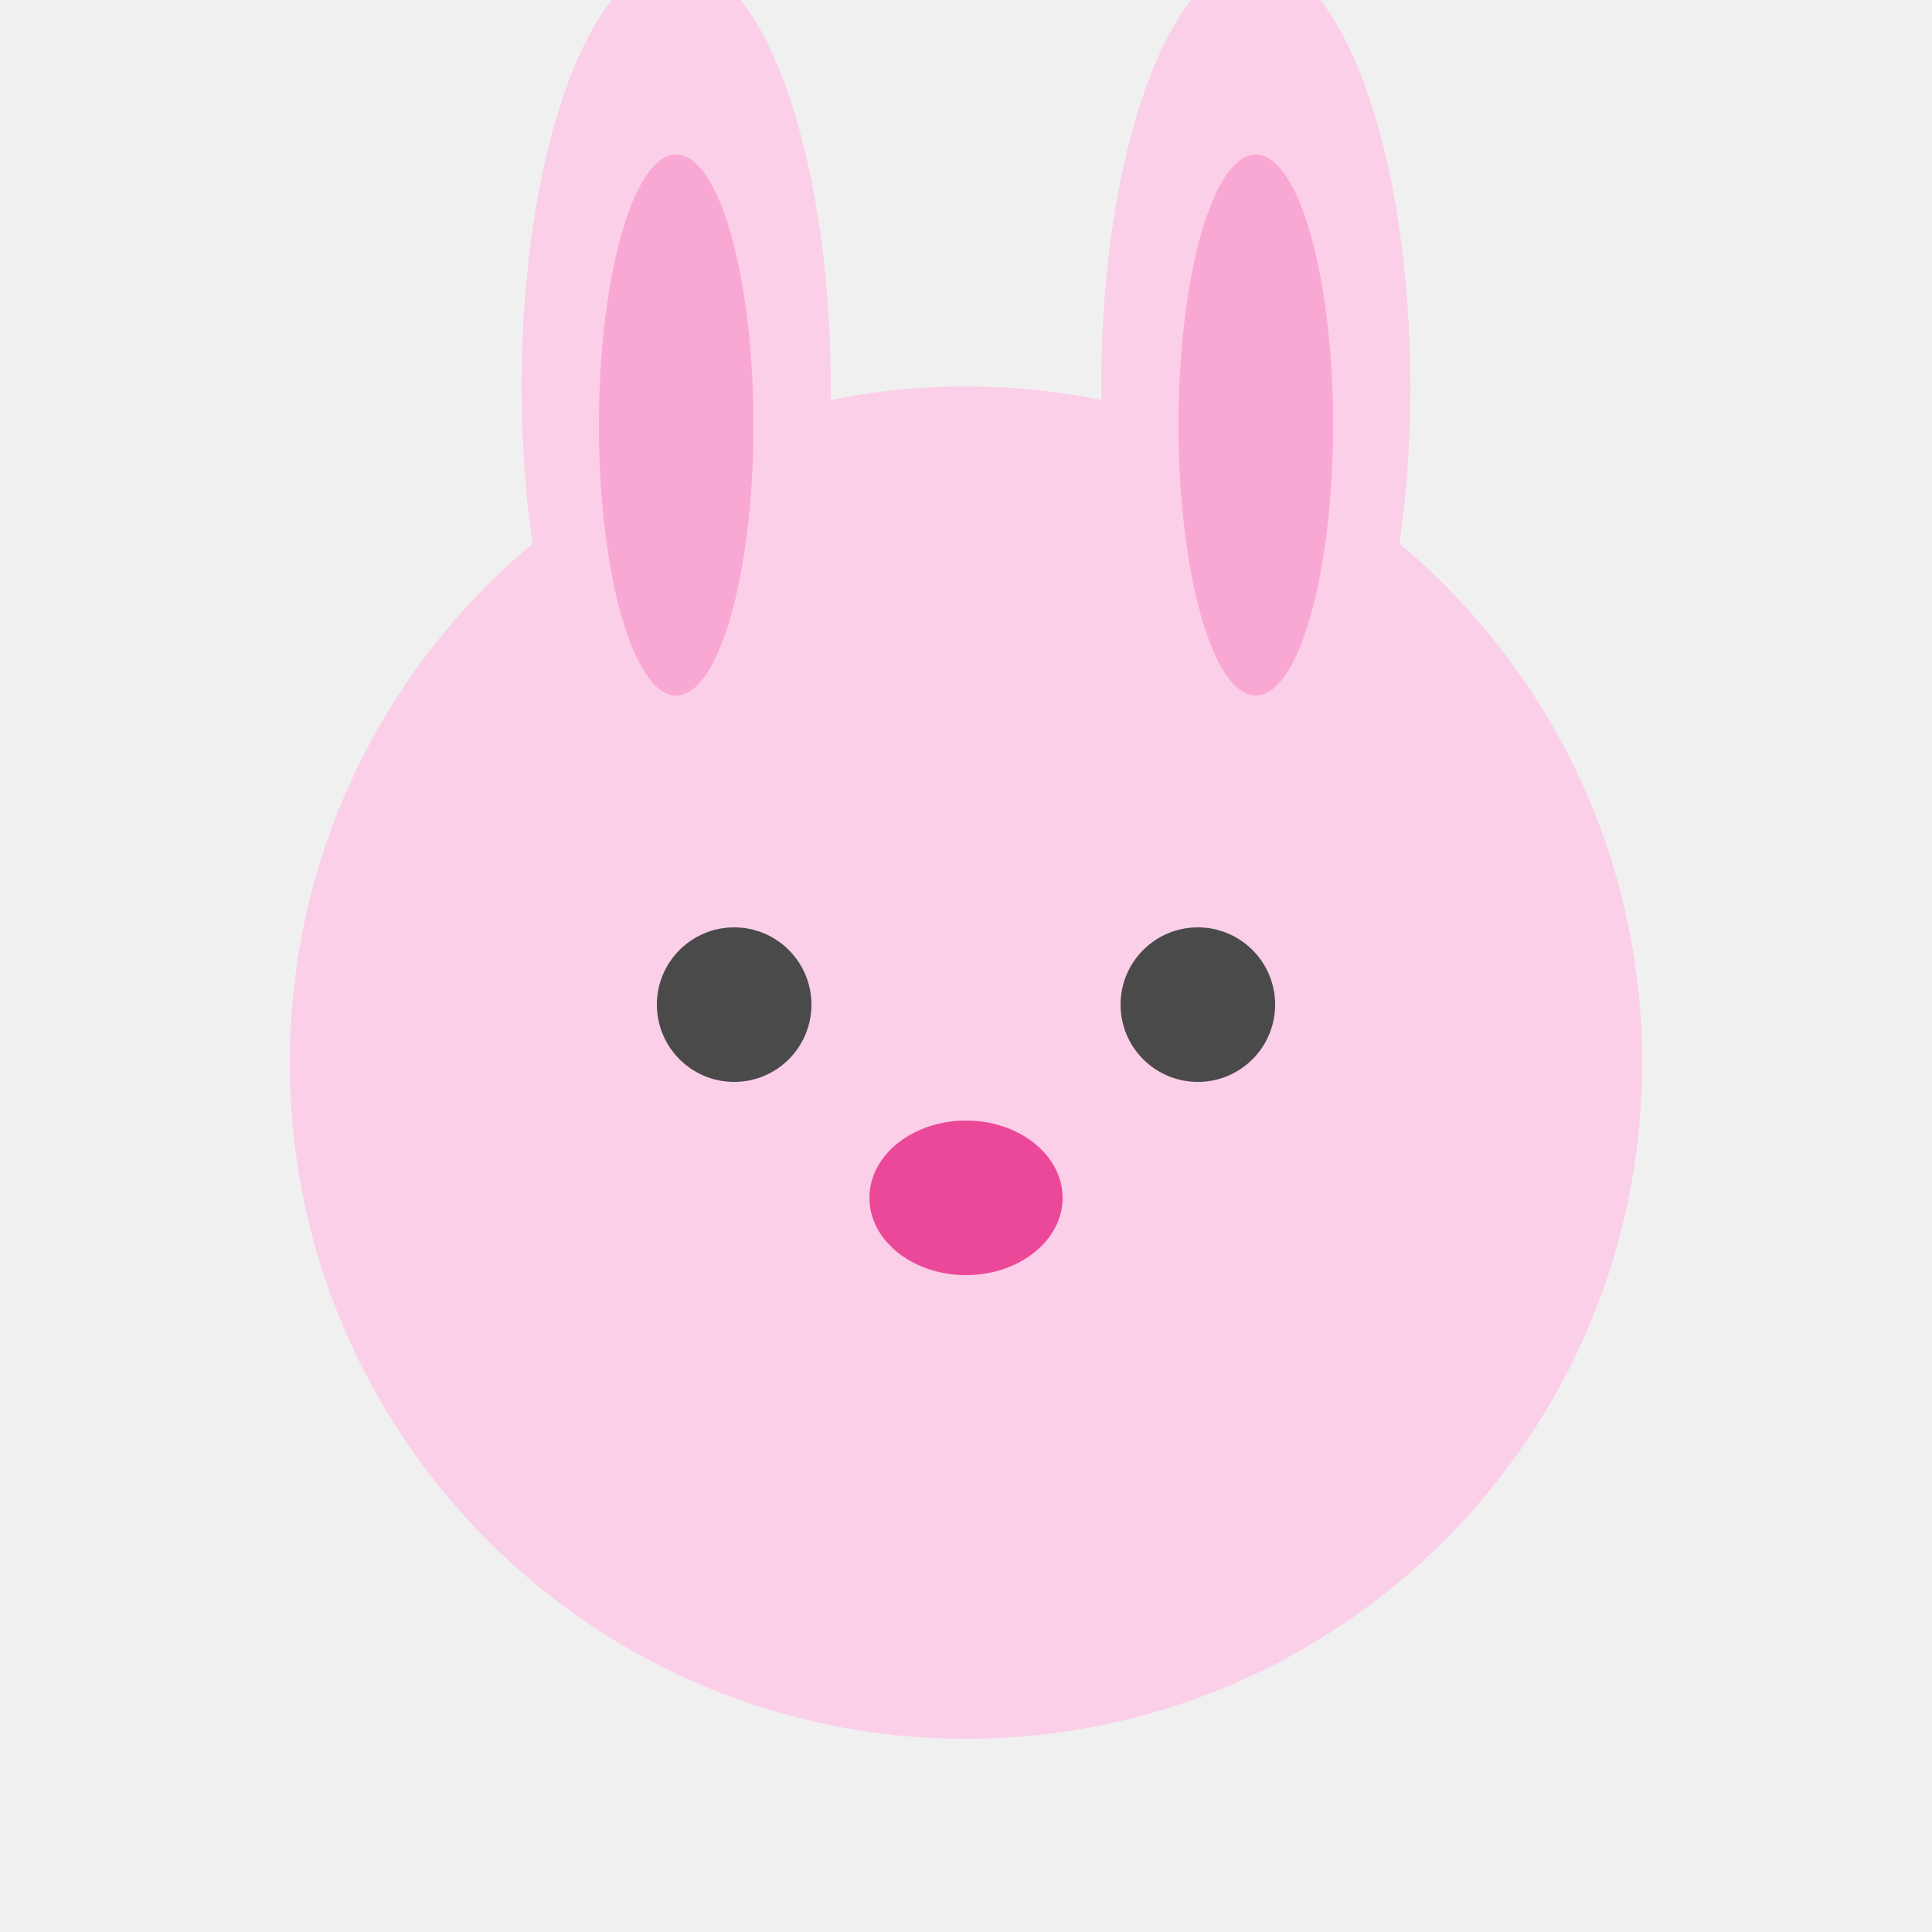
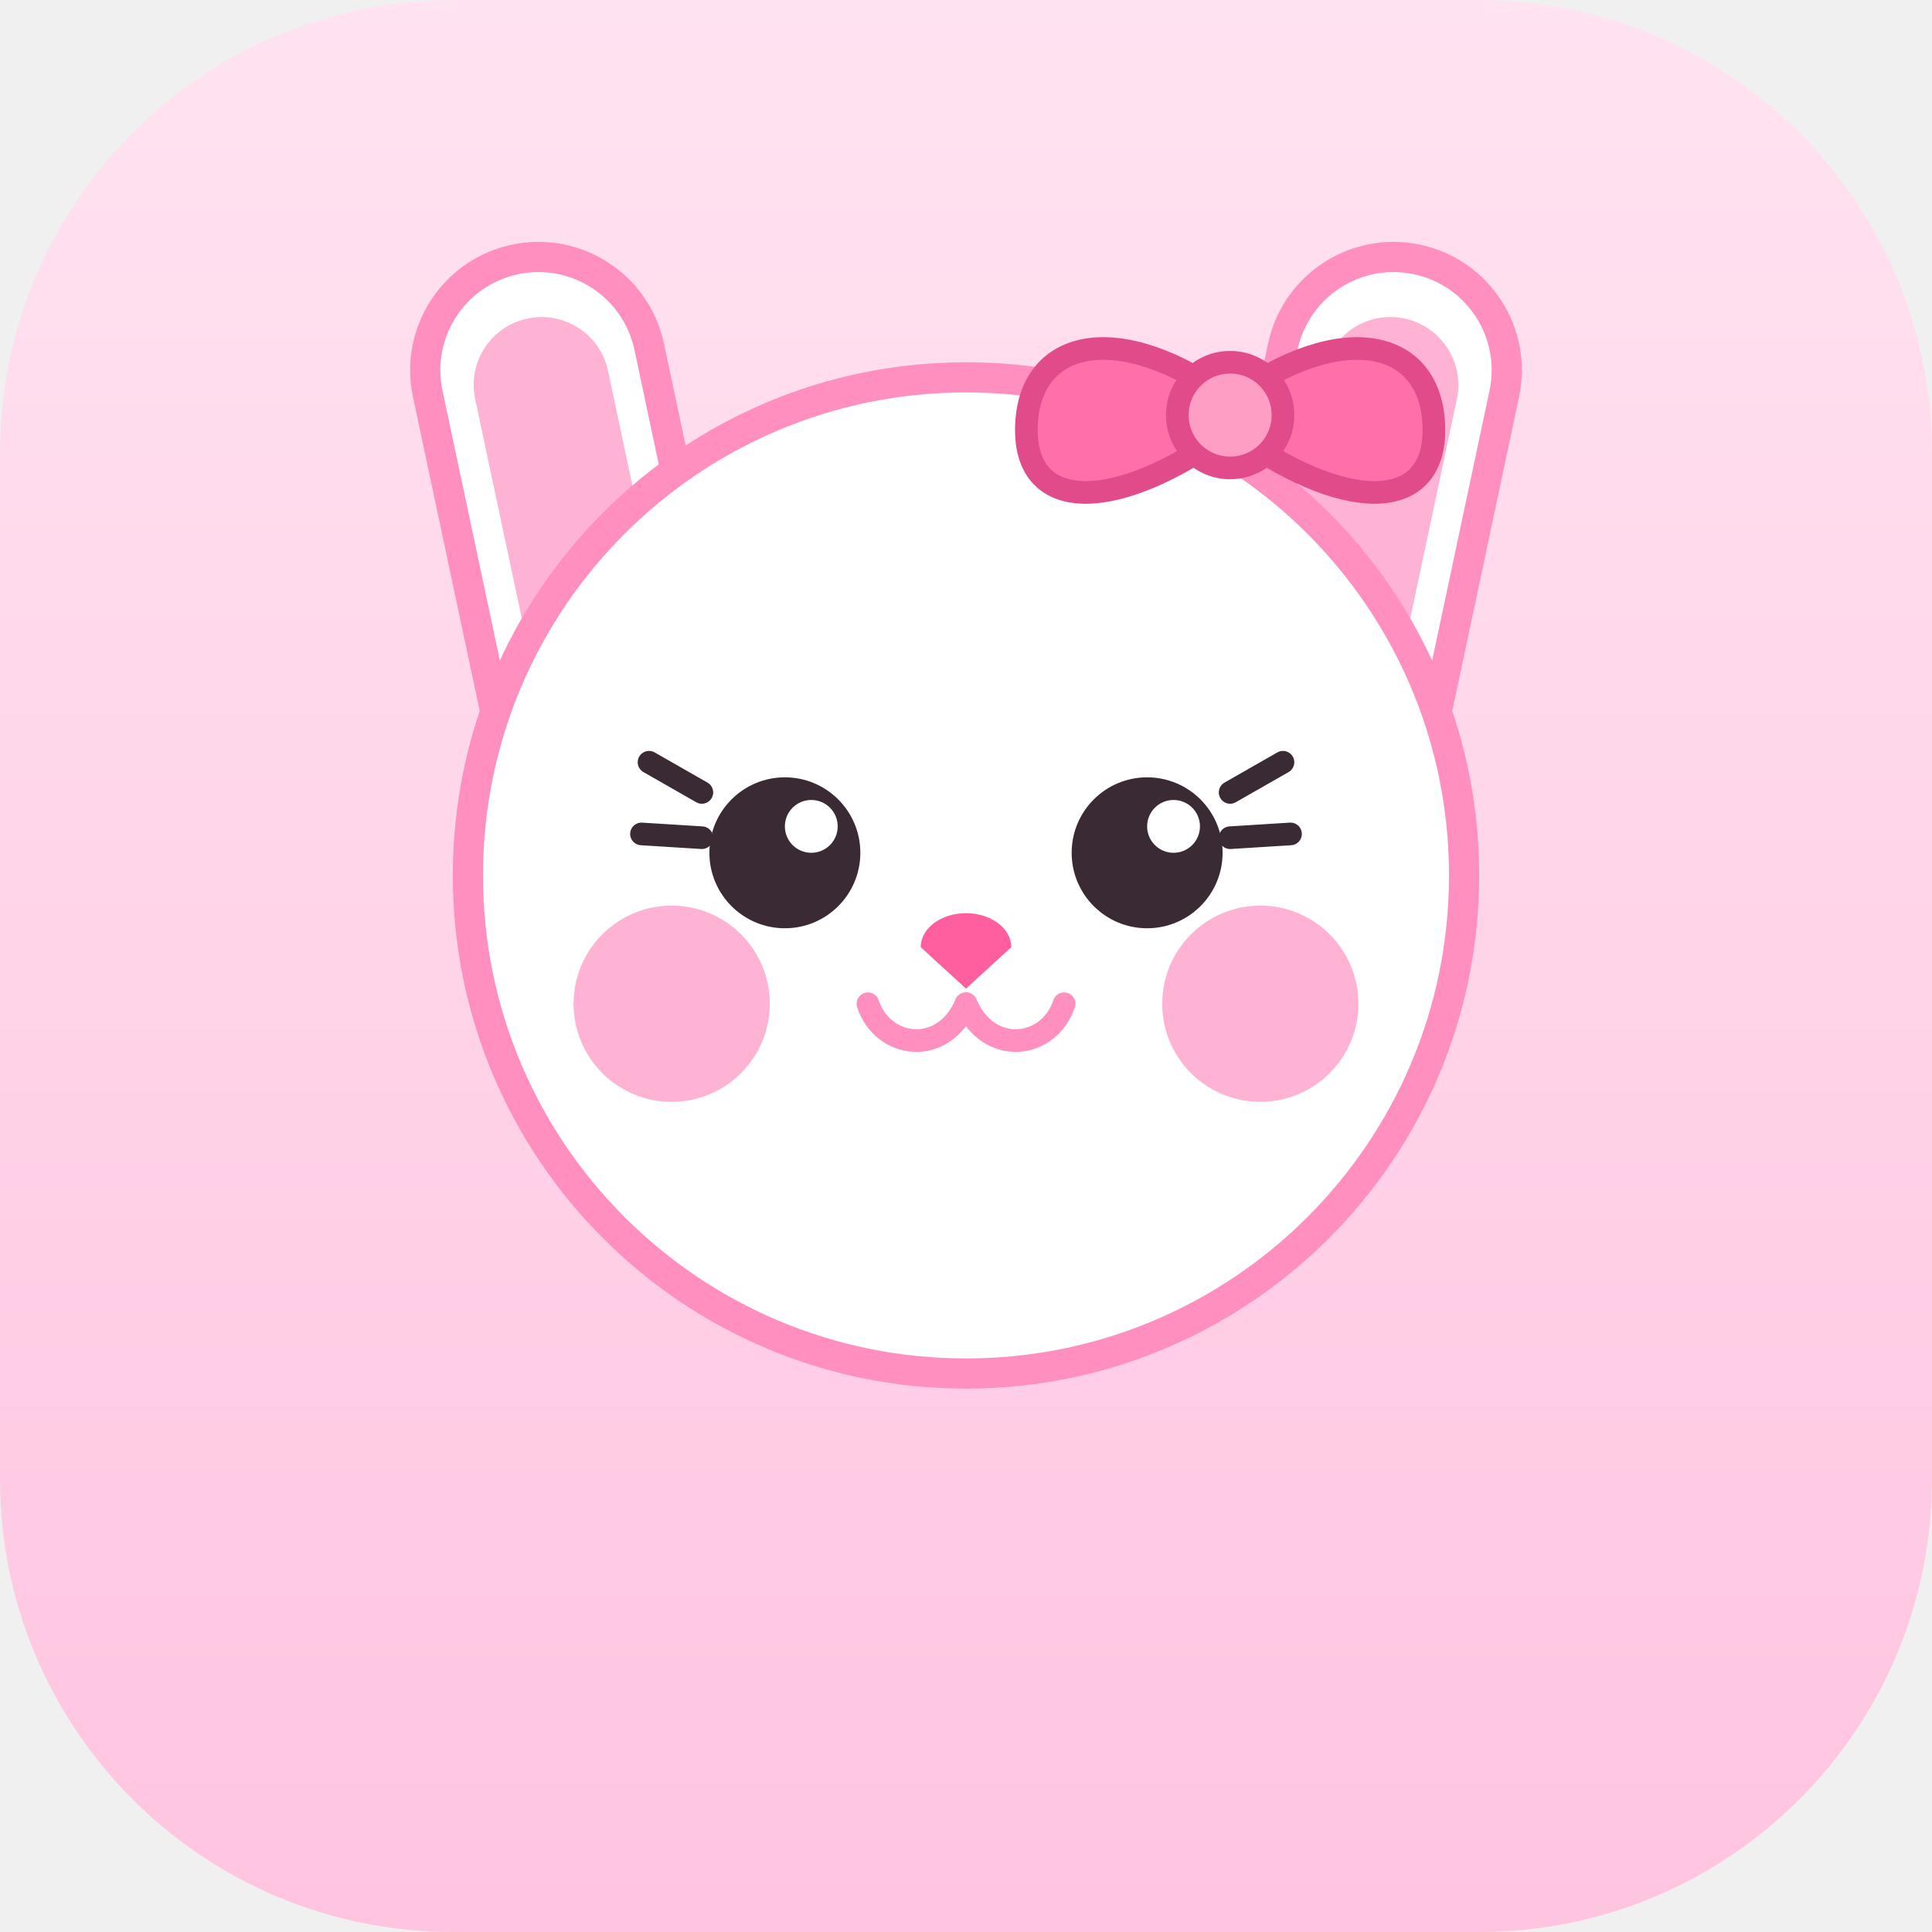
- <svg xmlns="http://www.w3.org/2000/svg" viewBox="0 0 100 100">
-   <circle cx="50" cy="55" r="35" fill="#fbcfe8" />
-   <ellipse cx="35" cy="20" rx="8" ry="22" fill="#fbcfe8" />
-   <ellipse cx="65" cy="20" rx="8" ry="22" fill="#fbcfe8" />
-   <ellipse cx="35" cy="22" rx="4" ry="14" fill="#f9a8d4" />
-   <ellipse cx="65" cy="22" rx="4" ry="14" fill="#f9a8d4" />
-   <circle cx="38" cy="52" r="4" fill="#4a4a4a" />
-   <circle cx="62" cy="52" r="4" fill="#4a4a4a" />
-   <ellipse cx="50" cy="62" rx="5" ry="4" fill="#ec4899" />
+ <svg xmlns="http://www.w3.org/2000/svg" width="512" height="512" viewBox="0 0 512 512">
+   <defs>
+     <linearGradient id="bg" x1="0%" y1="0%" x2="0%" y2="100%">
+       <stop offset="0%" stop-color="#ffe3f1" />
+       <stop offset="100%" stop-color="#ffc4e0" />
+     </linearGradient>
+   </defs>
+   <rect x="0" y="0" width="512" height="512" rx="120" fill="url(#bg)" />
+   <g transform="translate(256,256)">
+     <g transform="rotate(-12)">
+       <rect x="-108" y="-208" width="60" height="180" rx="30" fill="#ffffff" stroke="#ff8fbf" stroke-width="8" />
+       <rect x="-96" y="-192" width="36" height="150" rx="18" fill="#ffb3d4" />
+     </g>
+     <g transform="rotate(12)">
+       <rect x="48" y="-208" width="60" height="180" rx="30" fill="#ffffff" stroke="#ff8fbf" stroke-width="8" />
+       <rect x="60" y="-192" width="36" height="150" rx="18" fill="#ffb3d4" />
+     </g>
+     <circle cx="0" cy="-24" r="132" fill="#ffffff" stroke="#ff8fbf" stroke-width="8" />
+     <circle cx="-78" cy="10" r="26" fill="#ffb3d4" />
+     <circle cx="78" cy="10" r="26" fill="#ffb3d4" />
+     <circle cx="-48" cy="-30" r="20" fill="#3a2a33" />
+     <circle cx="-41" cy="-37" r="7" fill="#ffffff" />
+     <circle cx="48" cy="-30" r="20" fill="#3a2a33" />
+     <circle cx="55" cy="-37" r="7" fill="#ffffff" />
+     <path d="M-70,-46 l-14,-8" stroke="#3a2a33" stroke-width="6" stroke-linecap="round" />
+     <path d="M-70,-34 l-16,-1" stroke="#3a2a33" stroke-width="6" stroke-linecap="round" />
+     <path d="M70,-46 l14,-8" stroke="#3a2a33" stroke-width="6" stroke-linecap="round" />
+     <path d="M70,-34 l16,-1" stroke="#3a2a33" stroke-width="6" stroke-linecap="round" />
+     <path d="M0,6 l-12,-11 a12,9 0 0 1 24,0 Z" fill="#ff5f9e" />
+     <path d="M0,10 C-6,24 -22,22 -26,10" fill="none" stroke="#ff8fbf" stroke-width="6" stroke-linecap="round" />
+     <path d="M0,10 C6,24 22,22 26,10" fill="none" stroke="#ff8fbf" stroke-width="6" stroke-linecap="round" />
+     <g transform="translate(70,-150)">
+       <path d="M0,0 C-30,-22 -54,-16 -54,8 C-54,30 -30,30 0,8 Z" fill="#ff6fa8" stroke="#e14b8a" stroke-width="6" />
+       <path d="M0,0 C30,-22 54,-16 54,8 C54,30 30,30 0,8 Z" fill="#ff6fa8" stroke="#e14b8a" stroke-width="6" />
+       <circle cx="0" cy="4" r="14" fill="#ff9ec4" stroke="#e14b8a" stroke-width="6" />
+     </g>
+   </g>
</svg>
